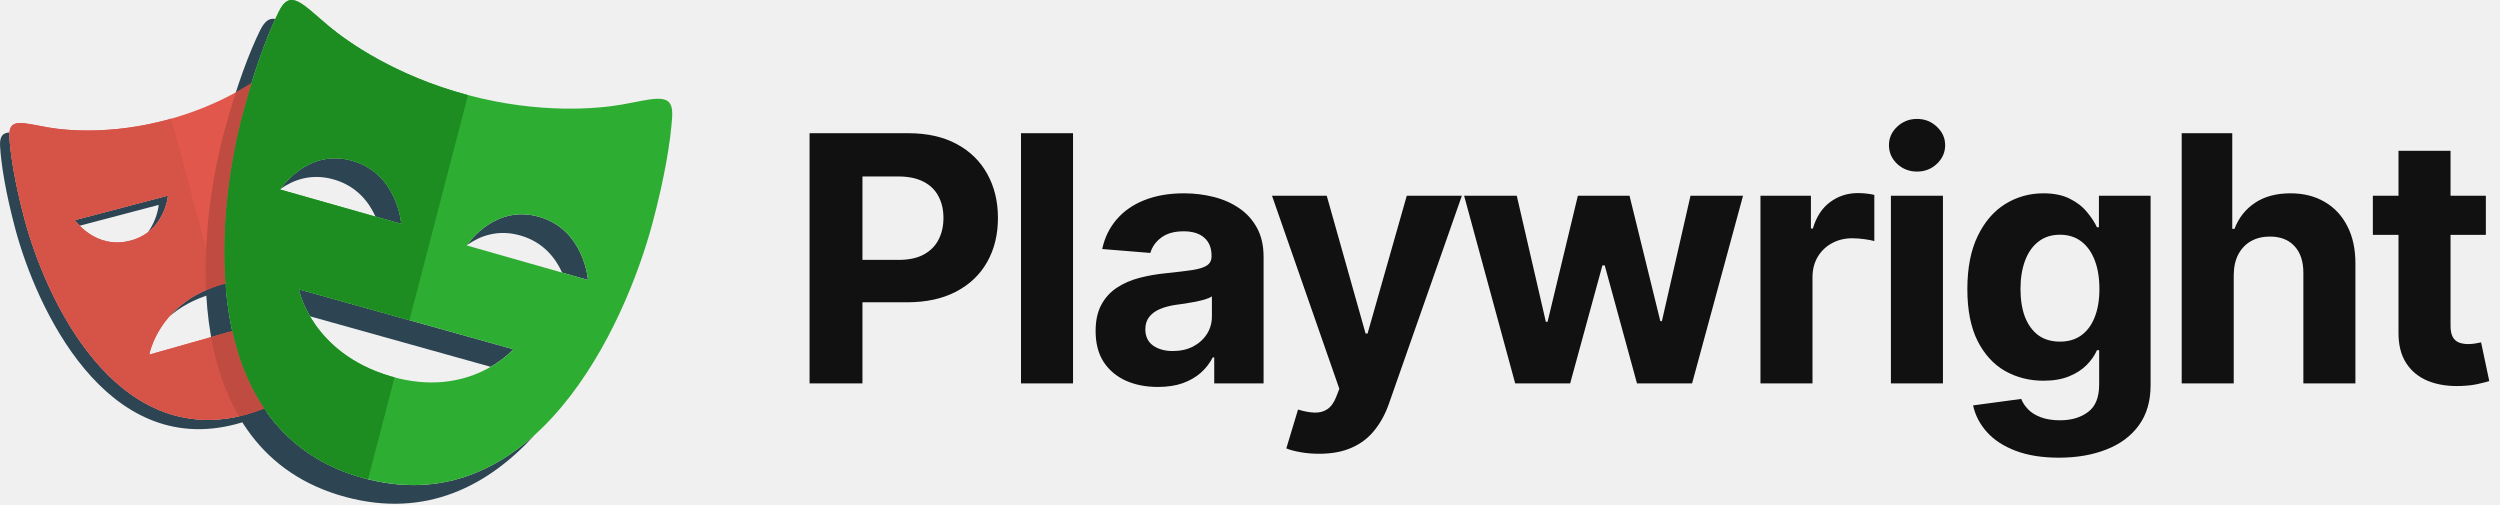
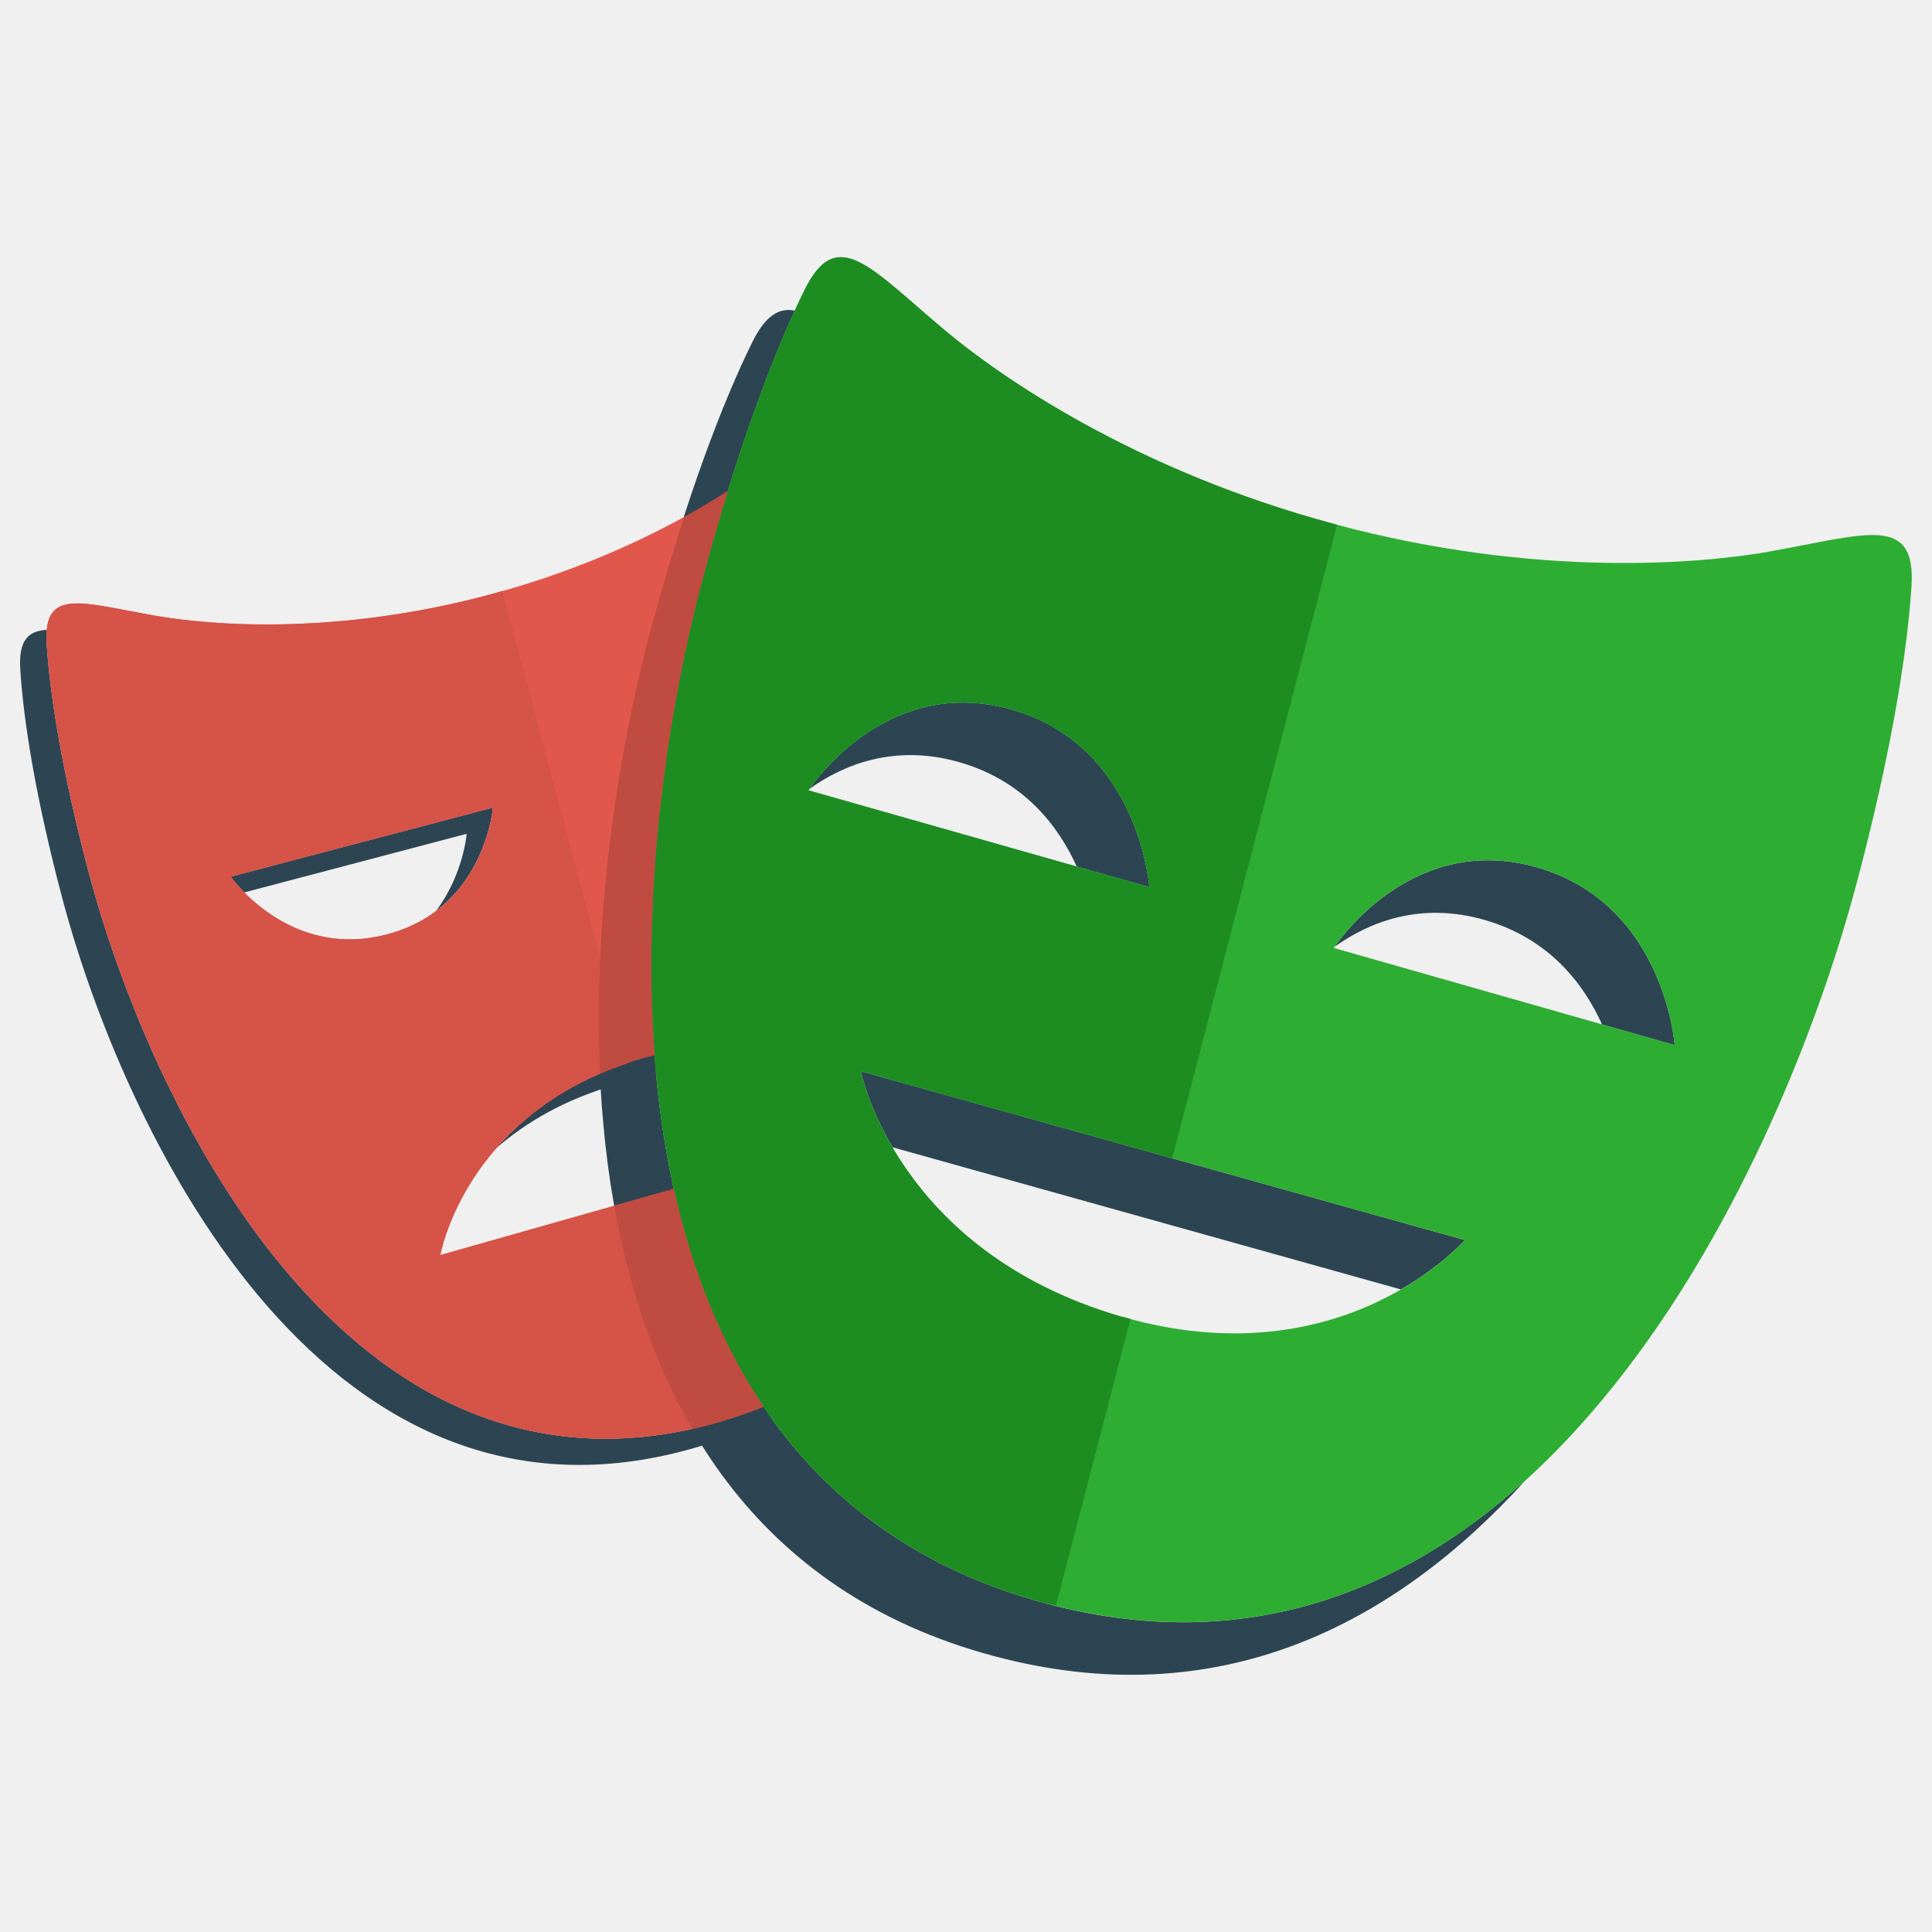
- <svg xmlns="http://www.w3.org/2000/svg" width="952" height="192" viewBox="0 0 952 192" fill="none">
-   <g clip-path="url(#clip0_2_31)">
-     <path d="M84.38 108.352C74.824 111.064 68.554 115.819 64.424 120.57C68.38 117.109 73.679 113.931 80.826 111.905C88.137 109.833 94.374 109.848 99.528 110.843V106.813C95.131 106.411 90.091 106.731 84.38 108.352ZM63.987 74.475L28.497 83.825C28.497 83.825 29.143 84.739 30.341 85.958L60.433 78.028C60.433 78.028 60.006 83.523 56.303 88.438C63.308 83.139 63.987 74.475 63.987 74.475ZM93.696 157.885C43.75 171.337 17.326 113.455 9.326 83.413C5.63 69.545 4.016 59.043 3.586 52.265C3.545 51.652 3.553 51.037 3.611 50.425C1.021 50.58 -0.22 51.927 0.032 55.82C0.462 62.593 2.076 73.095 5.772 86.967C13.769 117.005 40.196 174.887 90.142 161.435C101.013 158.506 109.18 153.172 115.312 146.362C109.66 151.466 102.588 155.485 93.696 157.885ZM103.08 39.05V42.605H122.67C122.269 41.346 121.864 40.212 121.462 39.05H103.08Z" fill="#2D4552" />
-     <path d="M127.05 68.325C135.86 70.828 140.52 77.005 142.983 82.471L152.807 85.261C152.807 85.261 151.467 66.129 134.162 61.214C117.973 56.614 108.011 70.209 106.799 71.968C111.509 68.613 118.385 65.866 127.05 68.325ZM205.247 82.559C189.043 77.939 179.085 91.562 177.891 93.296C182.604 89.945 189.477 87.197 198.138 89.667C206.935 92.173 211.59 98.343 214.061 103.813L223.898 106.613C223.898 106.613 222.537 87.478 205.247 82.559ZM195.487 133.002L113.769 110.157C113.769 110.157 114.654 114.642 118.048 120.45L186.851 139.684C192.515 136.407 195.487 133.002 195.487 133.002ZM138.832 182.176C74.127 164.828 81.949 82.386 92.419 43.32C96.73 27.22 101.162 15.254 104.838 7.232C102.645 6.781 100.828 7.936 99.034 11.586C95.13 19.5 90.14 32.387 85.312 50.427C74.845 89.493 67.022 171.933 131.724 189.281C162.221 197.451 185.98 185.034 203.69 165.532C186.88 180.758 165.416 189.295 138.832 182.176Z" fill="#2D4552" />
-     <path d="M103.081 138.565V121.928L56.858 135.036C56.858 135.036 60.273 115.19 84.38 108.352C91.691 106.28 97.929 106.294 103.081 107.289V39.05H126.226C123.706 31.263 121.268 25.268 119.22 21.102C115.833 14.207 112.361 18.778 104.479 25.371C98.927 30.009 84.896 39.904 63.781 45.593C42.667 51.287 25.596 49.777 18.474 48.543C8.377 46.801 3.096 44.583 3.59 52.264C4.02 59.038 5.633 69.541 9.33 83.412C17.326 113.451 43.754 171.332 93.7 157.88C106.746 154.365 115.954 147.416 122.337 138.56H103.081V138.564V138.565ZM28.493 83.825L63.987 74.475C63.987 74.475 62.953 88.129 49.647 91.637C36.337 95.141 28.493 83.825 28.493 83.825Z" fill="#E2574C" />
-     <path d="M236.664 39.84C227.438 41.457 205.303 43.472 177.948 36.14C150.585 28.812 132.431 15.996 125.238 9.972C115.041 1.432 110.556 -4.504 106.142 4.474C102.24 12.392 97.249 25.279 92.419 43.32C81.953 82.386 74.13 164.825 138.832 182.173C203.519 199.506 237.958 124.195 248.425 85.126C253.255 67.089 255.373 53.431 255.955 44.624C256.62 34.648 249.767 37.544 236.664 39.84ZM106.668 72.161C106.668 72.161 116.864 56.302 134.158 61.218C151.463 66.133 152.803 85.264 152.803 85.264L106.668 72.161ZM148.883 143.324C118.464 134.414 113.773 110.157 113.773 110.157L195.487 133.003C195.487 132.999 178.993 152.123 148.883 143.323V143.324ZM177.773 93.474C177.773 93.474 187.956 77.627 205.247 82.556C222.537 87.479 223.898 106.61 223.898 106.61L177.774 93.474H177.773Z" fill="#2EAD33" />
-     <path d="M86.928 126.51L56.858 135.032C56.858 135.032 60.124 116.423 82.276 109.049L65.25 45.147L63.779 45.594C42.664 51.288 25.594 49.778 18.472 48.544C8.375 46.803 3.093 44.584 3.587 52.266C4.017 59.04 5.631 69.542 9.327 83.413C17.324 113.452 43.752 171.333 93.697 157.881L95.168 157.419L86.929 126.509L86.928 126.51ZM28.493 83.825L63.987 74.474C63.987 74.474 62.953 88.128 49.647 91.636C36.337 95.14 28.493 83.825 28.493 83.825Z" fill="#D65348" />
-     <path d="M150.255 143.658L148.879 143.323C118.46 134.413 113.769 110.157 113.769 110.157L155.906 121.935L178.214 36.211L177.944 36.141C150.582 28.812 132.428 15.996 125.234 9.971C115.038 1.431 110.552 -4.504 106.138 4.474C102.24 12.392 97.249 25.279 92.419 43.32C81.953 82.386 74.13 164.825 138.832 182.172L140.158 182.472L150.255 143.658ZM106.668 72.16C106.668 72.16 116.864 56.301 134.158 61.217C151.463 66.132 152.803 85.263 152.803 85.263L106.668 72.16Z" fill="#1D8D22" />
-     <path d="M88.46 126.072L80.396 128.361C82.302 139.101 85.66 149.408 90.93 158.513C91.848 158.311 92.758 158.137 93.692 157.881C96.141 157.221 98.412 156.402 100.598 155.51C94.708 146.77 90.812 136.706 88.46 126.072ZM85.312 50.428C81.168 65.895 77.46 88.158 78.481 110.488C80.307 109.695 82.237 108.956 84.381 108.348L85.873 108.014C84.053 84.162 87.987 59.857 92.419 43.32C93.47 39.398 94.594 35.496 95.792 31.616C93.84 32.864 91.848 34.047 89.818 35.163C88.184 40.212 86.682 45.301 85.312 50.428Z" fill="#C04B41" />
-   </g>
-   <path d="M308.281 146V50.727H345.869C353.095 50.727 359.251 52.107 364.337 54.867C369.423 57.597 373.3 61.396 375.967 66.265C378.665 71.103 380.014 76.685 380.014 83.012C380.014 89.339 378.65 94.921 375.92 99.759C373.191 104.597 369.237 108.365 364.058 111.064C358.91 113.762 352.676 115.111 345.357 115.111H321.399V98.968H342.1C345.977 98.968 349.172 98.302 351.684 96.968C354.227 95.603 356.118 93.727 357.359 91.339C358.631 88.92 359.266 86.144 359.266 83.012C359.266 79.849 358.631 77.088 357.359 74.731C356.118 72.344 354.227 70.498 351.684 69.196C349.141 67.862 345.915 67.195 342.007 67.195H328.424V146H308.281ZM408.613 50.727V146H388.796V50.727H408.613ZM440.934 147.349C436.375 147.349 432.312 146.558 428.746 144.977C425.179 143.364 422.357 140.991 420.279 137.859C418.232 134.696 417.209 130.757 417.209 126.043C417.209 122.073 417.938 118.739 419.395 116.041C420.853 113.343 422.838 111.172 425.35 109.528C427.862 107.885 430.715 106.644 433.909 105.807C437.135 104.969 440.515 104.38 444.051 104.039C448.206 103.605 451.556 103.202 454.099 102.83C456.642 102.426 458.487 101.837 459.635 101.062C460.782 100.286 461.356 99.139 461.356 97.619V97.34C461.356 94.394 460.426 92.115 458.565 90.502C456.735 88.889 454.13 88.083 450.75 88.083C447.183 88.083 444.345 88.874 442.236 90.455C440.128 92.006 438.732 93.96 438.05 96.317L419.721 94.828C420.651 90.486 422.481 86.734 425.21 83.57C427.939 80.376 431.459 77.926 435.77 76.22C440.112 74.483 445.136 73.615 450.843 73.615C454.812 73.615 458.611 74.08 462.24 75.011C465.9 75.941 469.14 77.383 471.963 79.337C474.816 81.291 477.064 83.803 478.708 86.873C480.352 89.912 481.174 93.557 481.174 97.805V146H462.38V136.091H461.821C460.674 138.324 459.139 140.294 457.216 141.999C455.293 143.674 452.983 144.992 450.284 145.953C447.586 146.884 444.469 147.349 440.934 147.349ZM446.609 133.672C449.525 133.672 452.099 133.098 454.332 131.951C456.565 130.772 458.317 129.191 459.588 127.206C460.86 125.221 461.496 122.973 461.496 120.461V112.878C460.875 113.281 460.023 113.653 458.937 113.994C457.883 114.304 456.689 114.599 455.355 114.878C454.021 115.126 452.688 115.359 451.354 115.576C450.021 115.762 448.811 115.933 447.726 116.088C445.4 116.429 443.368 116.972 441.632 117.716C439.895 118.46 438.546 119.468 437.584 120.74C436.623 121.98 436.142 123.531 436.142 125.392C436.142 128.09 437.119 130.152 439.073 131.579C441.058 132.974 443.57 133.672 446.609 133.672ZM502.295 172.795C499.782 172.795 497.425 172.594 495.224 172.191C493.053 171.819 491.254 171.338 489.827 170.749L494.293 155.955C496.619 156.669 498.712 157.056 500.573 157.118C502.465 157.18 504.093 156.746 505.458 155.816C506.853 154.885 507.985 153.304 508.854 151.071L510.017 148.047L484.384 74.546H505.225L520.019 127.02H520.763L535.696 74.546H556.676L528.904 153.722C527.57 157.568 525.756 160.917 523.461 163.771C521.197 166.655 518.328 168.872 514.855 170.423C511.381 172.005 507.195 172.795 502.295 172.795ZM576.983 146L557.538 74.546H577.588L588.66 122.554H589.311L600.848 74.546H620.526L632.249 122.275H632.854L643.739 74.546H663.743L644.344 146H623.363L611.082 101.062H610.198L597.917 146H576.983ZM670.384 146V74.546H689.597V87.013H690.341C691.644 82.578 693.83 79.228 696.901 76.965C699.971 74.669 703.507 73.522 707.507 73.522C708.5 73.522 709.57 73.584 710.717 73.708C711.865 73.832 712.873 74.003 713.741 74.22V91.804C712.811 91.525 711.523 91.277 709.88 91.06C708.236 90.843 706.732 90.734 705.367 90.734C702.452 90.734 699.847 91.37 697.552 92.642C695.288 93.882 693.489 95.619 692.156 97.852C690.853 100.085 690.202 102.659 690.202 105.574V146H670.384ZM720.057 146V74.546H739.874V146H720.057ZM730.012 65.335C727.066 65.335 724.538 64.358 722.429 62.404C720.352 60.419 719.313 58.046 719.313 55.286C719.313 52.557 720.352 50.216 722.429 48.262C724.538 46.277 727.066 45.284 730.012 45.284C732.958 45.284 735.47 46.277 737.548 48.262C739.657 50.216 740.712 52.557 740.712 55.286C740.712 58.046 739.657 60.419 737.548 62.404C735.47 64.358 732.958 65.335 730.012 65.335ZM784.011 174.284C777.591 174.284 772.086 173.4 767.496 171.632C762.938 169.896 759.309 167.523 756.611 164.515C753.913 161.507 752.16 158.126 751.354 154.374L769.683 151.908C770.241 153.335 771.125 154.668 772.335 155.909C773.544 157.149 775.141 158.142 777.126 158.886C779.142 159.661 781.592 160.049 784.476 160.049C788.787 160.049 792.338 158.995 795.129 156.886C797.951 154.808 799.363 151.319 799.363 146.419V133.347H798.525C797.657 135.331 796.354 137.208 794.618 138.975C792.881 140.743 790.648 142.185 787.919 143.302C785.19 144.418 781.933 144.977 778.15 144.977C772.784 144.977 767.9 143.736 763.496 141.255C759.123 138.743 755.634 134.913 753.029 129.765C750.455 124.585 749.168 118.042 749.168 110.133C749.168 102.039 750.486 95.278 753.122 89.85C755.758 84.423 759.262 80.36 763.635 77.662C768.039 74.964 772.862 73.615 778.103 73.615C782.104 73.615 785.453 74.297 788.151 75.662C790.849 76.996 793.02 78.67 794.664 80.686C796.339 82.671 797.626 84.625 798.525 86.548H799.27V74.546H818.947V146.698C818.947 152.776 817.459 157.863 814.482 161.956C811.504 166.05 807.38 169.12 802.107 171.167C796.866 173.245 790.834 174.284 784.011 174.284ZM784.43 130.09C787.624 130.09 790.322 129.299 792.524 127.718C794.757 126.105 796.463 123.81 797.641 120.833C798.851 117.824 799.456 114.227 799.456 110.04C799.456 105.853 798.866 102.225 797.688 99.154C796.509 96.053 794.804 93.65 792.571 91.944C790.338 90.238 787.624 89.385 784.43 89.385C781.173 89.385 778.429 90.269 776.196 92.037C773.963 93.774 772.273 96.193 771.125 99.294C769.978 102.395 769.404 105.977 769.404 110.04C769.404 114.165 769.978 117.731 771.125 120.74C772.304 123.717 773.994 126.027 776.196 127.671C778.429 129.284 781.173 130.09 784.43 130.09ZM850.605 104.69V146H830.788V50.727H850.047V87.152H850.884C852.497 82.934 855.102 79.632 858.7 77.244C862.297 74.825 866.81 73.615 872.237 73.615C877.199 73.615 881.525 74.701 885.216 76.871C888.938 79.011 891.822 82.097 893.869 86.129C895.947 90.13 896.97 94.921 896.939 100.504V146H877.122V104.039C877.153 99.635 876.036 96.208 873.772 93.758C871.539 91.308 868.407 90.083 864.375 90.083C861.677 90.083 859.289 90.657 857.211 91.804C855.164 92.952 853.551 94.626 852.373 96.829C851.225 98.999 850.636 101.62 850.605 104.69ZM946.612 74.546V89.432H903.581V74.546H946.612ZM913.35 57.426H933.167V124.043C933.167 125.872 933.446 127.299 934.005 128.322C934.563 129.315 935.338 130.013 936.331 130.416C937.354 130.819 938.533 131.021 939.866 131.021C940.797 131.021 941.727 130.943 942.657 130.788C943.588 130.602 944.301 130.462 944.797 130.369L947.914 145.116C946.922 145.426 945.526 145.783 943.727 146.186C941.929 146.62 939.742 146.884 937.168 146.977C932.392 147.163 928.205 146.527 924.608 145.07C921.041 143.612 918.265 141.348 916.281 138.278C914.296 135.207 913.319 131.331 913.35 126.648V57.426Z" fill="#111111" />
-   <defs>
-     <clipPath id="clip0_2_31">
-       <rect width="256" height="192" fill="white" />
-     </clipPath>
-   </defs>
+ <svg xmlns="http://www.w3.org/2000/svg" fill="none" viewBox="0 0 24 24" id="Playwright--Streamline-Svg-Logos" height="24" width="24">
+   <path fill="#2d4552" d="M7.996 13.142c-0.877 0.249 -1.453 0.685 -1.832 1.122 0.363 -0.318 0.85 -0.609 1.506 -0.795 0.671 -0.19 1.244 -0.189 1.717 -0.098v-0.37c-0.404 -0.037 -0.866 -0.007 -1.39 0.141Zm-1.872 -3.11 -3.258 0.858s0.059 0.084 0.169 0.196l2.762 -0.728s-0.039 0.504 -0.379 0.956c0.643 -0.486 0.705 -1.282 0.705 -1.282Zm2.727 7.657C4.266 18.924 1.84 13.61 1.106 10.852c-0.339 -1.273 -0.487 -2.237 -0.527 -2.859 -0.004 -0.065 -0.002 -0.119 0.002 -0.169 -0.238 0.014 -0.352 0.138 -0.329 0.495 0.039 0.622 0.188 1.586 0.527 2.859C1.514 13.936 3.94 19.249 8.525 18.015c0.998 -0.269 1.748 -0.759 2.31 -1.384 -0.519 0.469 -1.168 0.838 -1.984 1.058Zm0.862 -10.909v0.326h1.798c-0.037 -0.116 -0.074 -0.22 -0.111 -0.326h-1.687Z" stroke-width="0.25" />
+   <path fill="#2d4552" d="M11.913 9.467c0.809 0.23 1.236 0.797 1.463 1.298l0.902 0.256s-0.123 -1.756 -1.712 -2.207c-1.486 -0.422 -2.401 0.826 -2.512 0.987 0.432 -0.308 1.064 -0.56 1.859 -0.334Zm7.178 1.307c-1.487 -0.424 -2.402 0.826 -2.511 0.986 0.433 -0.308 1.064 -0.56 1.859 -0.333 0.807 0.23 1.235 0.796 1.462 1.299l0.903 0.257s-0.125 -1.757 -1.712 -2.208Zm-0.896 4.63 -7.501 -2.097s0.081 0.412 0.393 0.945l6.316 1.766c0.52 -0.301 0.793 -0.613 0.793 -0.613ZM12.994 19.918C7.055 18.326 7.773 10.758 8.734 7.172c0.396 -1.478 0.803 -2.576 1.14 -3.313 -0.201 -0.041 -0.368 0.065 -0.533 0.4 -0.358 0.727 -0.816 1.91 -1.26 3.566 -0.961 3.586 -1.679 11.154 4.261 12.746 2.8 0.75 4.98 -0.39 6.606 -2.18 -1.543 1.398 -3.513 2.181 -5.954 1.528Z" stroke-width="0.25" />
+   <path fill="#e2574c" d="M9.713 15.915V14.388l-4.243 1.203s0.314 -1.822 2.526 -2.45c0.671 -0.19 1.244 -0.189 1.717 -0.098V6.78h2.125c-0.231 -0.715 -0.455 -1.265 -0.643 -1.648 -0.311 -0.633 -0.63 -0.213 -1.353 0.392 -0.51 0.426 -1.798 1.334 -3.736 1.856 -1.938 0.523 -3.505 0.384 -4.159 0.271 -0.927 -0.16 -1.412 -0.363 -1.366 0.342 0.039 0.622 0.188 1.586 0.527 2.859C1.841 13.61 4.267 18.923 8.851 17.688c1.198 -0.323 2.043 -0.961 2.629 -1.774h-1.768v0ZM2.866 10.89l3.258 -0.858s-0.095 1.253 -1.316 1.575c-1.222 0.322 -1.942 -0.717 -1.942 -0.717Z" stroke-width="0.25" />
+   <path fill="#2ead33" d="M21.975 6.853c-0.847 0.148 -2.879 0.333 -5.39 -0.34 -2.512 -0.673 -4.178 -1.849 -4.839 -2.402 -0.936 -0.784 -1.348 -1.329 -1.753 -0.505 -0.358 0.727 -0.816 1.91 -1.26 3.566 -0.961 3.586 -1.679 11.154 4.261 12.746 5.938 1.591 9.099 -5.322 10.06 -8.909 0.443 -1.656 0.638 -2.909 0.691 -3.718 0.061 -0.916 -0.568 -0.65 -1.771 -0.439ZM10.042 9.819s0.936 -1.456 2.524 -1.005c1.589 0.451 1.712 2.207 1.712 2.207l-4.235 -1.203ZM13.917 16.352c-2.792 -0.818 -3.223 -3.045 -3.223 -3.045l7.501 2.097c0 -0 -1.514 1.755 -4.278 0.947Zm2.652 -4.576s0.935 -1.455 2.522 -1.002c1.587 0.452 1.712 2.208 1.712 2.208l-4.234 -1.206Z" stroke-width="0.25" />
+   <path fill="#d65348" d="M8.23 14.809 5.47 15.591s0.3 -1.708 2.333 -2.385l-1.563 -5.866 -0.135 0.041c-1.938 0.523 -3.505 0.384 -4.159 0.271 -0.927 -0.16 -1.412 -0.363 -1.366 0.342 0.039 0.622 0.188 1.586 0.527 2.859 0.734 2.757 3.16 8.071 7.745 6.836l0.135 -0.042 -0.756 -2.837ZM2.866 10.89l3.258 -0.858s-0.095 1.253 -1.316 1.575c-1.222 0.322 -1.942 -0.717 -1.942 -0.717Z" stroke-width="0.25" />
+   <path fill="#1d8d22" d="m14.043 16.383 -0.126 -0.031c-2.792 -0.818 -3.223 -3.045 -3.223 -3.045l3.868 1.081 2.048 -7.869 -0.025 -0.007c-2.512 -0.673 -4.178 -1.849 -4.839 -2.402 -0.936 -0.784 -1.348 -1.329 -1.753 -0.505 -0.358 0.727 -0.816 1.91 -1.259 3.566 -0.961 3.586 -1.679 11.154 4.261 12.746l0.122 0.027 0.927 -3.563ZM10.042 9.819s0.936 -1.456 2.524 -1.005c1.589 0.451 1.712 2.207 1.712 2.207l-4.235 -1.203Z" stroke-width="0.25" />
+   <path fill="#c04b41" d="m8.371 14.768 -0.74 0.21c0.175 0.986 0.483 1.932 0.967 2.768 0.084 -0.019 0.168 -0.035 0.254 -0.058 0.225 -0.061 0.433 -0.136 0.634 -0.218 -0.541 -0.802 -0.898 -1.726 -1.114 -2.702Zm-0.289 -6.944c-0.38 1.42 -0.721 3.463 -0.627 5.513 0.168 -0.073 0.345 -0.141 0.542 -0.196l0.137 -0.031c-0.167 -2.19 0.194 -4.421 0.601 -5.939 0.103 -0.384 0.207 -0.741 0.31 -1.074 -0.166 0.106 -0.345 0.214 -0.548 0.326 -0.137 0.424 -0.276 0.887 -0.414 1.401Z" stroke-width="0.25" />
</svg>
